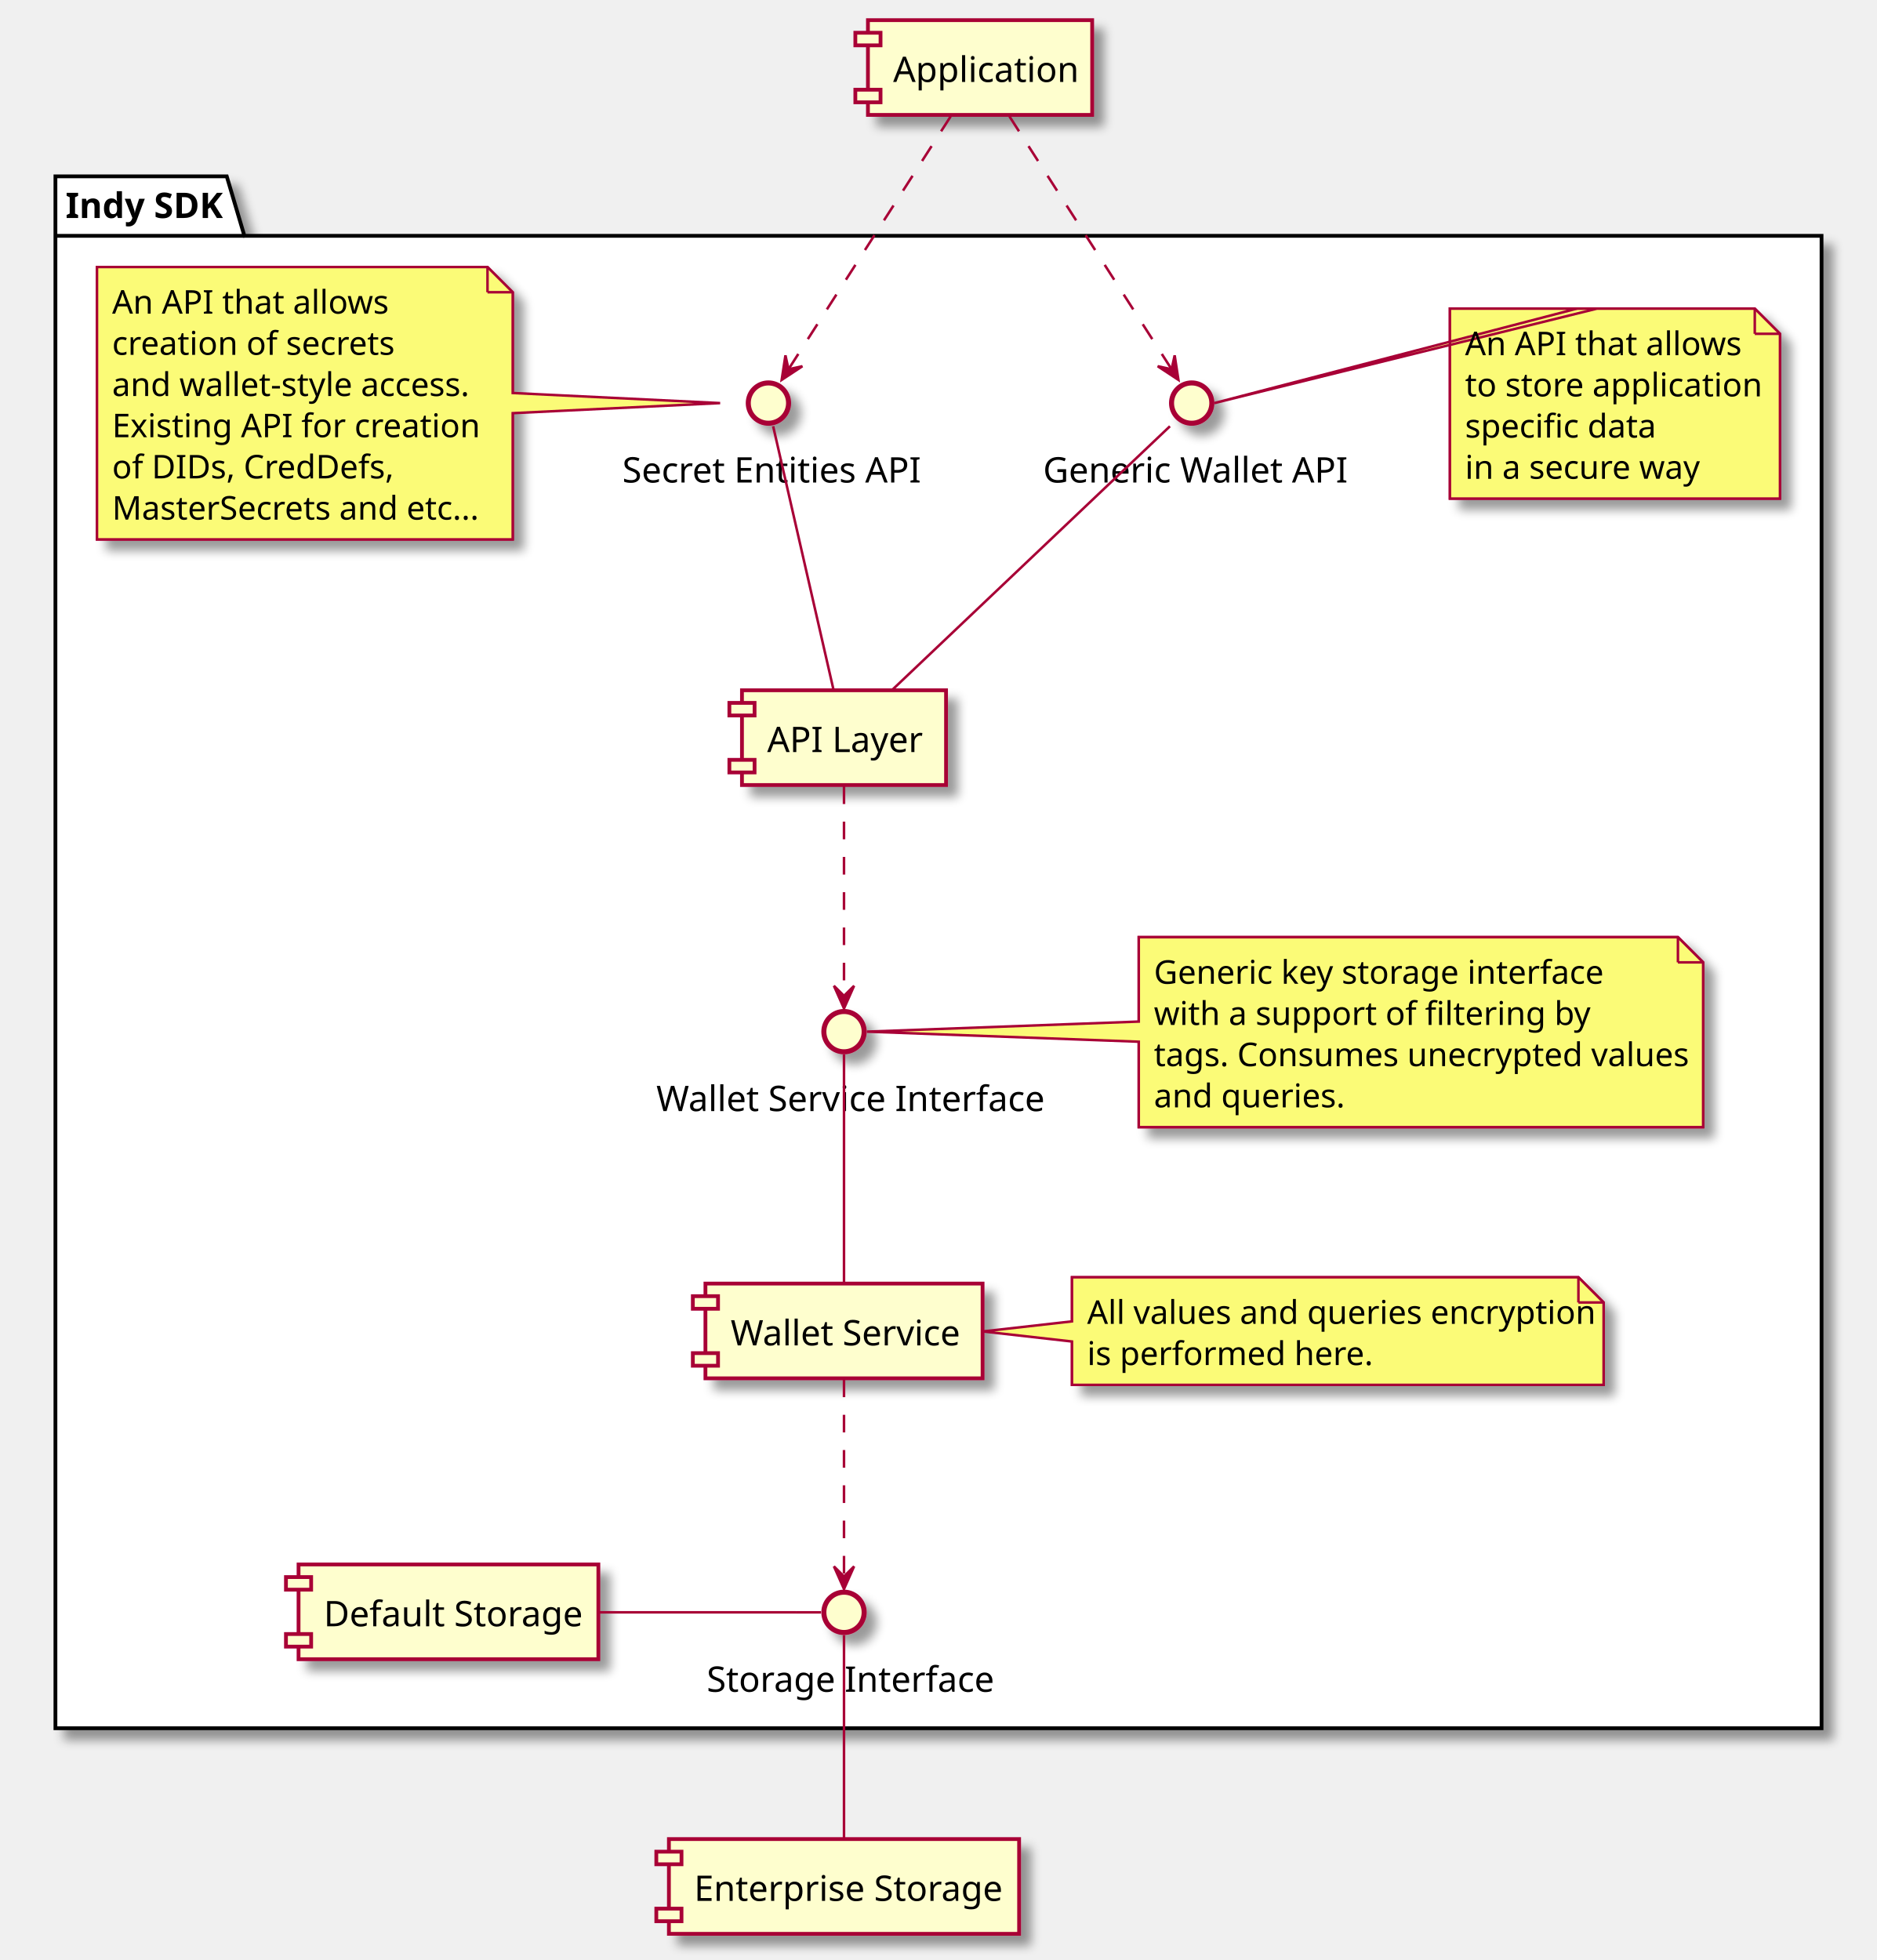
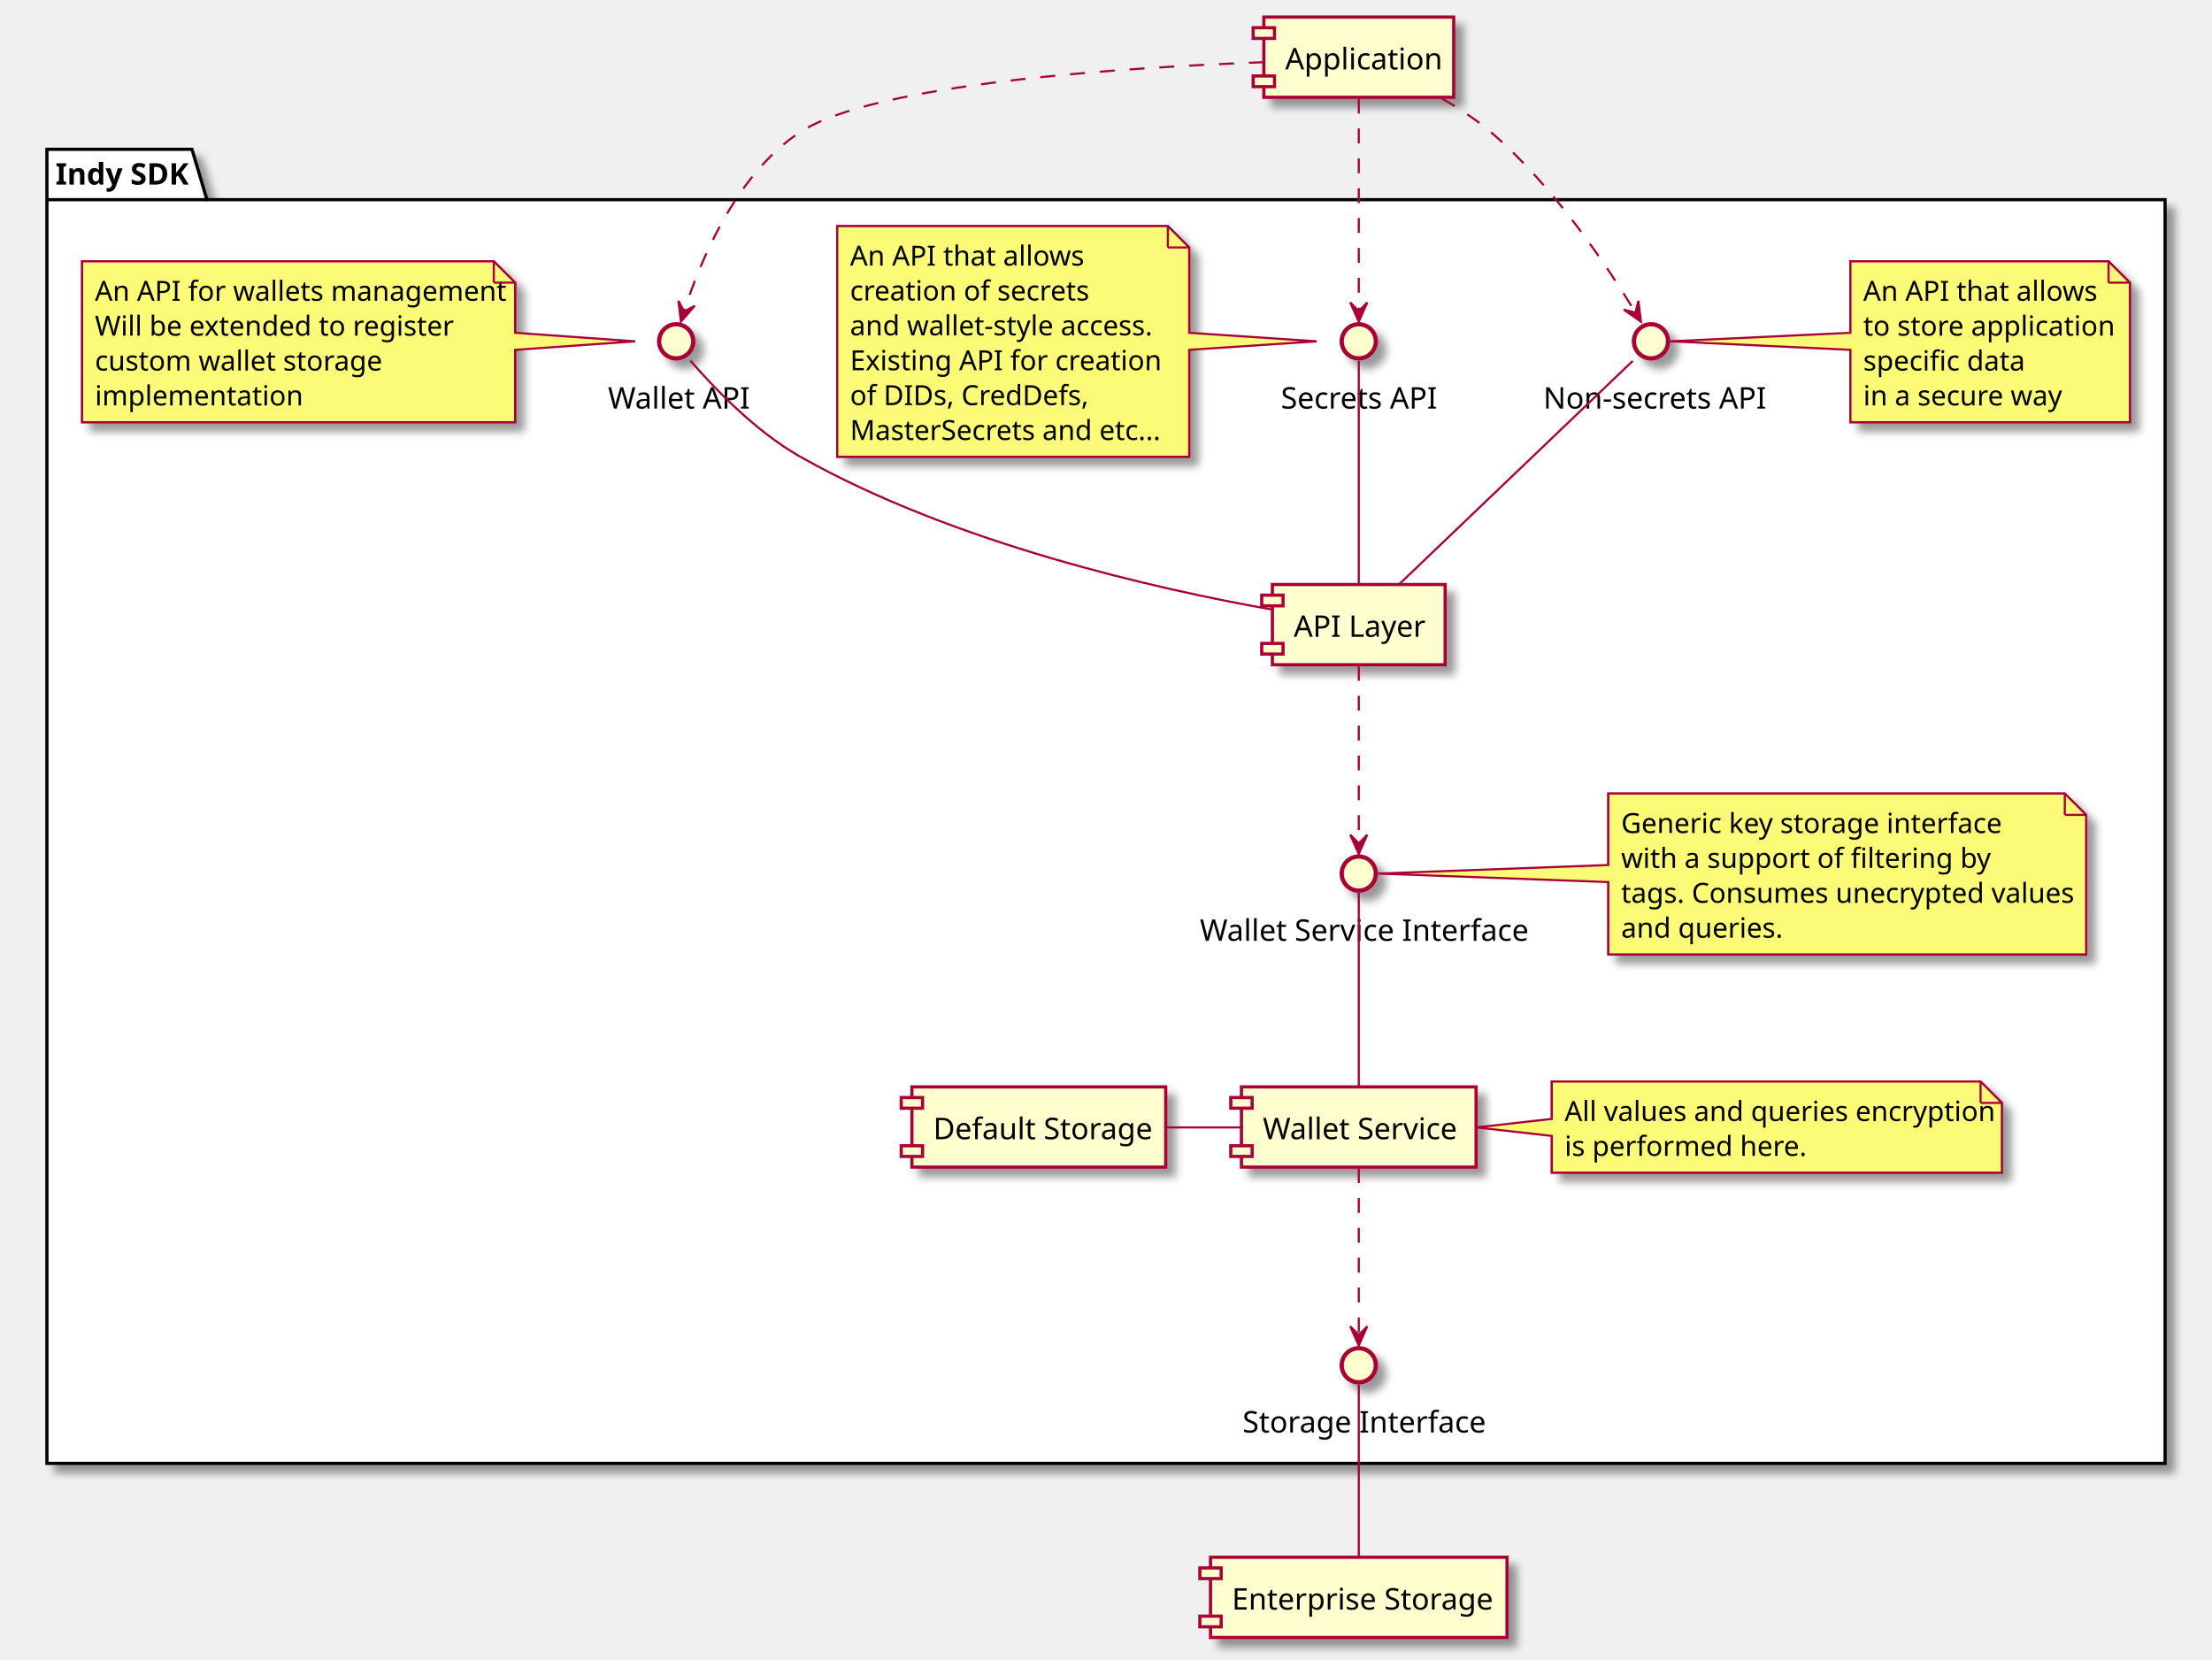
- <svg xmlns="http://www.w3.org/2000/svg" contentScriptType="application/ecmascript" contentStyleType="text/css" height="778px" preserveAspectRatio="none" style="width:745px;height:778px;" version="1.1" viewBox="0 0 745 778" width="745px" zoomAndPan="magnify">
+ <svg xmlns="http://www.w3.org/2000/svg" contentScriptType="application/ecmascript" contentStyleType="text/css" height="778px" preserveAspectRatio="none" style="width:1037px;height:778px;" version="1.1" viewBox="0 0 1037 778" width="1037px" zoomAndPan="magnify">
  <defs>
-     <filter height="300%" id="fohs0x2kjb52l" width="300%" x="-1" y="-1">
+     <filter height="300%" id="fo89j2b7kxt12" width="300%" x="-1" y="-1">
      <feGaussianBlur result="blurOut" stdDeviation="2.0" />
      <feColorMatrix in="blurOut" result="blurOut2" type="matrix" values="0 0 0 0 0 0 0 0 0 0 0 0 0 0 0 0 0 0 .4 0" />
      <feOffset dx="4.0" dy="4.0" in="blurOut2" result="blurOut3" />
      <feBlend in="SourceGraphic" in2="blurOut3" mode="normal" />
    </filter>
  </defs>
  <g>
-     <polygon fill="#FFFFFF" filter="url(#fohs0x2kjb52l)" points="22,70,90,70,97,93.609,723,93.609,723,686,22,686,22,70" style="stroke: #000000; stroke-width: 1.5;" />
+     <polygon fill="#FFFFFF" filter="url(#fo89j2b7kxt12)" points="22,70,90,70,97,93.609,1015,93.609,1015,686,22,686,22,70" style="stroke: #000000; stroke-width: 1.5;" />
    <line style="stroke: #000000; stroke-width: 1.5;" x1="22" x2="97" y1="93.609" y2="93.609" />
    <text fill="#000000" font-family="sans-serif" font-size="14" font-weight="bold" lengthAdjust="spacingAndGlyphs" textLength="62" x="26" y="86.533">Indy SDK</text>
-     <ellipse cx="473" cy="160" fill="#FEFECE" filter="url(#fohs0x2kjb52l)" rx="8" ry="8" style="stroke: #A80036; stroke-width: 2.0;" />
-     <text fill="#000000" font-family="sans-serif" font-size="14" lengthAdjust="spacingAndGlyphs" textLength="118" x="414" y="191.533">Generic Wallet API</text>
-     <polygon fill="#FBFB77" filter="url(#fohs0x2kjb52l)" points="575.5,122.5,575.5,197.906,706.5,197.906,706.5,132.5,696.5,122.5,575.5,122.5" style="stroke: #A80036; stroke-width: 1.0;" />
-     <polygon fill="#FBFB77" points="575.5,122.5,575.5,197.906,706.5,197.906,706.5,132.5,696.5,122.5,633.882,122.5,482.007,160,625.882,122.5,575.5,122.5" style="stroke: #A80036; stroke-width: 1.0;" />
-     <line style="stroke: #A80036; stroke-width: 1.0;" x1="696.5" x2="696.5" y1="122.5" y2="132.5" />
-     <line style="stroke: #A80036; stroke-width: 1.0;" x1="706.5" x2="696.5" y1="132.5" y2="132.5" />
-     <text fill="#000000" font-family="sans-serif" font-size="13" lengthAdjust="spacingAndGlyphs" textLength="107" x="581.5" y="140.995">An API that allows</text>
-     <text fill="#000000" font-family="sans-serif" font-size="13" lengthAdjust="spacingAndGlyphs" textLength="110" x="581.5" y="157.347">to store application</text>
-     <text fill="#000000" font-family="sans-serif" font-size="13" lengthAdjust="spacingAndGlyphs" textLength="73" x="581.5" y="173.698">specific data</text>
-     <text fill="#000000" font-family="sans-serif" font-size="13" lengthAdjust="spacingAndGlyphs" textLength="91" x="581.5" y="190.05">in a secure way</text>
-     <ellipse cx="305" cy="160" fill="#FEFECE" filter="url(#fohs0x2kjb52l)" rx="8" ry="8" style="stroke: #A80036; stroke-width: 2.0;" />
-     <text fill="#000000" font-family="sans-serif" font-size="14" lengthAdjust="spacingAndGlyphs" textLength="116" x="247" y="191.533">Secret Entities API</text>
-     <polygon fill="#FBFB77" filter="url(#fohs0x2kjb52l)" points="38.5,106,38.5,214.109,203.5,214.109,203.5,116,193.5,106,38.5,106" style="stroke: #A80036; stroke-width: 1.0;" />
-     <polygon fill="#FBFB77" points="38.5,106,38.5,214.109,203.5,214.109,203.5,164,285.829,160,203.5,156,203.5,116,193.5,106,38.5,106" style="stroke: #A80036; stroke-width: 1.0;" />
-     <line style="stroke: #A80036; stroke-width: 1.0;" x1="193.5" x2="193.5" y1="106" y2="116" />
-     <line style="stroke: #A80036; stroke-width: 1.0;" x1="203.5" x2="193.5" y1="116" y2="116" />
-     <text fill="#000000" font-family="sans-serif" font-size="13" lengthAdjust="spacingAndGlyphs" textLength="107" x="44.5" y="124.495">An API that allows</text>
-     <text fill="#000000" font-family="sans-serif" font-size="13" lengthAdjust="spacingAndGlyphs" textLength="107" x="44.5" y="140.847">creation of secrets</text>
-     <text fill="#000000" font-family="sans-serif" font-size="13" lengthAdjust="spacingAndGlyphs" textLength="140" x="44.5" y="157.198">and wallet-style access.</text>
-     <text fill="#000000" font-family="sans-serif" font-size="13" lengthAdjust="spacingAndGlyphs" textLength="140" x="44.5" y="173.55">Existing API for creation</text>
-     <text fill="#000000" font-family="sans-serif" font-size="13" lengthAdjust="spacingAndGlyphs" textLength="107" x="44.5" y="189.901">of DIDs, CredDefs,</text>
-     <text fill="#000000" font-family="sans-serif" font-size="13" lengthAdjust="spacingAndGlyphs" textLength="144" x="44.5" y="206.253">MasterSecrets and etc...</text>
-     <rect fill="#FEFECE" filter="url(#fohs0x2kjb52l)" height="37.609" style="stroke: #A80036; stroke-width: 1.5;" width="81" x="294.5" y="274" />
-     <rect fill="#FEFECE" height="5" style="stroke: #A80036; stroke-width: 1.5;" width="10" x="289.5" y="279" />
-     <rect fill="#FEFECE" height="5" style="stroke: #A80036; stroke-width: 1.5;" width="10" x="289.5" y="301.609" />
-     <text fill="#000000" font-family="sans-serif" font-size="14" lengthAdjust="spacingAndGlyphs" textLength="61" x="304.5" y="298.533">API Layer</text>
-     <ellipse cx="335" cy="409.5" fill="#FEFECE" filter="url(#fohs0x2kjb52l)" rx="8" ry="8" style="stroke: #A80036; stroke-width: 2.0;" />
-     <text fill="#000000" font-family="sans-serif" font-size="14" lengthAdjust="spacingAndGlyphs" textLength="149" x="260.5" y="441.033">Wallet Service Interface</text>
-     <polygon fill="#FBFB77" filter="url(#fohs0x2kjb52l)" points="452,372,452,447.406,676,447.406,676,382,666,372,452,372" style="stroke: #A80036; stroke-width: 1.0;" />
-     <polygon fill="#FBFB77" points="452,372,452,405.5,344.079,409.5,452,413.5,452,447.406,676,447.406,676,382,666,372,452,372" style="stroke: #A80036; stroke-width: 1.0;" />
-     <line style="stroke: #A80036; stroke-width: 1.0;" x1="666" x2="666" y1="372" y2="382" />
-     <line style="stroke: #A80036; stroke-width: 1.0;" x1="676" x2="666" y1="382" y2="382" />
-     <text fill="#000000" font-family="sans-serif" font-size="13" lengthAdjust="spacingAndGlyphs" textLength="170" x="458" y="390.495">Generic key storage interface</text>
-     <text fill="#000000" font-family="sans-serif" font-size="13" lengthAdjust="spacingAndGlyphs" textLength="158" x="458" y="406.847">with a support of filtering by</text>
-     <text fill="#000000" font-family="sans-serif" font-size="13" lengthAdjust="spacingAndGlyphs" textLength="203" x="458" y="423.198">tags. Consumes unecrypted values</text>
-     <text fill="#000000" font-family="sans-serif" font-size="13" lengthAdjust="spacingAndGlyphs" textLength="71" x="458" y="439.55">and queries.</text>
-     <rect fill="#FEFECE" filter="url(#fohs0x2kjb52l)" height="37.609" style="stroke: #A80036; stroke-width: 1.5;" width="110" x="280" y="509.5" />
-     <rect fill="#FEFECE" height="5" style="stroke: #A80036; stroke-width: 1.5;" width="10" x="275" y="514.5" />
-     <rect fill="#FEFECE" height="5" style="stroke: #A80036; stroke-width: 1.5;" width="10" x="275" y="537.109" />
-     <text fill="#000000" font-family="sans-serif" font-size="14" lengthAdjust="spacingAndGlyphs" textLength="90" x="290" y="534.033">Wallet Service</text>
-     <polygon fill="#FBFB77" filter="url(#fohs0x2kjb52l)" points="425.5,507,425.5,549.703,636.5,549.703,636.5,517,626.5,507,425.5,507" style="stroke: #A80036; stroke-width: 1.0;" />
-     <polygon fill="#FBFB77" points="425.5,507,425.5,524.5,390.125,528.5,425.5,532.5,425.5,549.703,636.5,549.703,636.5,517,626.5,507,425.5,507" style="stroke: #A80036; stroke-width: 1.0;" />
-     <line style="stroke: #A80036; stroke-width: 1.0;" x1="626.5" x2="626.5" y1="507" y2="517" />
-     <line style="stroke: #A80036; stroke-width: 1.0;" x1="636.5" x2="626.5" y1="517" y2="517" />
-     <text fill="#000000" font-family="sans-serif" font-size="13" lengthAdjust="spacingAndGlyphs" textLength="190" x="431.5" y="525.495">All values and queries encryption</text>
-     <text fill="#000000" font-family="sans-serif" font-size="13" lengthAdjust="spacingAndGlyphs" textLength="104" x="431.5" y="541.847">is performed here.</text>
-     <ellipse cx="335" cy="640" fill="#FEFECE" filter="url(#fohs0x2kjb52l)" rx="8" ry="8" style="stroke: #A80036; stroke-width: 2.0;" />
-     <text fill="#000000" font-family="sans-serif" font-size="14" lengthAdjust="spacingAndGlyphs" textLength="109" x="280.5" y="671.533">Storage Interface</text>
-     <rect fill="#FEFECE" filter="url(#fohs0x2kjb52l)" height="37.609" style="stroke: #A80036; stroke-width: 1.5;" width="119" x="118.5" y="621" />
-     <rect fill="#FEFECE" height="5" style="stroke: #A80036; stroke-width: 1.5;" width="10" x="113.5" y="626" />
-     <rect fill="#FEFECE" height="5" style="stroke: #A80036; stroke-width: 1.5;" width="10" x="113.5" y="648.609" />
-     <text fill="#000000" font-family="sans-serif" font-size="14" lengthAdjust="spacingAndGlyphs" textLength="99" x="128.5" y="645.533">Default Storage</text>
-     <rect fill="#FEFECE" filter="url(#fohs0x2kjb52l)" height="37.609" style="stroke: #A80036; stroke-width: 1.5;" width="89" x="344.5" y="8" />
-     <rect fill="#FEFECE" height="5" style="stroke: #A80036; stroke-width: 1.5;" width="10" x="339.5" y="13" />
-     <rect fill="#FEFECE" height="5" style="stroke: #A80036; stroke-width: 1.5;" width="10" x="339.5" y="35.609" />
-     <text fill="#000000" font-family="sans-serif" font-size="14" lengthAdjust="spacingAndGlyphs" textLength="69" x="354.5" y="32.533">Application</text>
-     <rect fill="#FEFECE" filter="url(#fohs0x2kjb52l)" height="37.609" style="stroke: #A80036; stroke-width: 1.5;" width="139" x="265.5" y="730" />
-     <rect fill="#FEFECE" height="5" style="stroke: #A80036; stroke-width: 1.5;" width="10" x="260.5" y="735" />
-     <rect fill="#FEFECE" height="5" style="stroke: #A80036; stroke-width: 1.5;" width="10" x="260.5" y="757.609" />
-     <text fill="#000000" font-family="sans-serif" font-size="14" lengthAdjust="spacingAndGlyphs" textLength="119" x="275.5" y="754.533">Enterprise Storage</text>
-     <path d="M400.68,46.215 C418.007,73.238 450.078,123.252 464.989,146.507 " fill="none" id="application-i_wallet_api" style="stroke: #A80036; stroke-width: 1.0; stroke-dasharray: 7.0,7.0;" />
-     <polygon fill="#A80036" points="467.734,150.787,466.245,141.051,465.036,146.577,459.51,145.369,467.734,150.787" style="stroke: #A80036; stroke-width: 1.0;" />
-     <path d="M377.32,46.215 C359.993,73.238 327.922,123.252 313.011,146.507 " fill="none" id="application-i_secrets_api" style="stroke: #A80036; stroke-width: 1.0; stroke-dasharray: 7.0,7.0;" />
-     <polygon fill="#A80036" points="310.266,150.787,318.49,145.369,312.964,146.577,311.755,141.051,310.266,150.787" style="stroke: #A80036; stroke-width: 1.0;" />
-     <path d="M464.367,169.195 C442.535,189.92 384.697,244.824 354.295,273.684 " fill="none" id="i_wallet_api-indy_api" style="stroke: #A80036; stroke-width: 1.0;" />
-     <path d="M306.877,169.195 C311.623,189.92 324.196,244.824 330.805,273.684 " fill="none" id="i_secrets_api-indy_api" style="stroke: #A80036; stroke-width: 1.0;" />
-     <path d="M335,312.143 C335,335.297 335,374.799 335,395.292 " fill="none" id="indy_api-i_wallet_service" style="stroke: #A80036; stroke-width: 1.0; stroke-dasharray: 7.0,7.0;" />
-     <polygon fill="#A80036" points="335,400.306,339,391.306,335,395.306,331,391.306,335,400.306" style="stroke: #A80036; stroke-width: 1.0;" />
-     <path d="M335,418.542 C335,437.128 335,483.445 335,509.307 " fill="none" id="i_wallet_service-wallet_service" style="stroke: #A80036; stroke-width: 1.0;" />
-     <path d="M335,547.582 C335,569.569 335,606.159 335,625.715 " fill="none" id="wallet_service-i_storage_api" style="stroke: #A80036; stroke-width: 1.0; stroke-dasharray: 7.0,7.0;" />
-     <polygon fill="#A80036" points="335,630.753,339,621.753,335,625.753,331,621.753,335,630.753" style="stroke: #A80036; stroke-width: 1.0;" />
-     <path d="M237.599,640 C265.417,640 296.696,640 315.875,640 " fill="none" id="default_storage-i_storage_api" style="stroke: #A80036; stroke-width: 1.0;" />
-     <line style="stroke: #A80036; stroke-width: 1.0;" x1="315.875" x2="325.883" y1="640" y2="640" />
-     <path d="M335,649.042 C335,666.053 335,706.05 335,729.657 " fill="none" id="i_storage_api-enterprise_storage" style="stroke: #A80036; stroke-width: 1.0;" />
+     <ellipse cx="774" cy="160" fill="#FEFECE" filter="url(#fo89j2b7kxt12)" rx="8" ry="8" style="stroke: #A80036; stroke-width: 2.0;" />
+     <text fill="#000000" font-family="sans-serif" font-size="14" lengthAdjust="spacingAndGlyphs" textLength="101" x="723.5" y="191.533">Non-secrets API</text>
+     <polygon fill="#FBFB77" filter="url(#fo89j2b7kxt12)" points="867.5,122.5,867.5,197.906,998.5,197.906,998.5,132.5,988.5,122.5,867.5,122.5" style="stroke: #A80036; stroke-width: 1.0;" />
+     <polygon fill="#FBFB77" points="867.5,122.5,867.5,156,783.001,160,867.5,164,867.5,197.906,998.5,197.906,998.5,132.5,988.5,122.5,867.5,122.5" style="stroke: #A80036; stroke-width: 1.0;" />
+     <line style="stroke: #A80036; stroke-width: 1.0;" x1="988.5" x2="988.5" y1="122.5" y2="132.5" />
+     <line style="stroke: #A80036; stroke-width: 1.0;" x1="998.5" x2="988.5" y1="132.5" y2="132.5" />
+     <text fill="#000000" font-family="sans-serif" font-size="13" lengthAdjust="spacingAndGlyphs" textLength="107" x="873.5" y="140.995">An API that allows</text>
+     <text fill="#000000" font-family="sans-serif" font-size="13" lengthAdjust="spacingAndGlyphs" textLength="110" x="873.5" y="157.347">to store application</text>
+     <text fill="#000000" font-family="sans-serif" font-size="13" lengthAdjust="spacingAndGlyphs" textLength="73" x="873.5" y="173.698">specific data</text>
+     <text fill="#000000" font-family="sans-serif" font-size="13" lengthAdjust="spacingAndGlyphs" textLength="91" x="873.5" y="190.05">in a secure way</text>
+     <ellipse cx="637" cy="160" fill="#FEFECE" filter="url(#fo89j2b7kxt12)" rx="8" ry="8" style="stroke: #A80036; stroke-width: 2.0;" />
+     <text fill="#000000" font-family="sans-serif" font-size="14" lengthAdjust="spacingAndGlyphs" textLength="73" x="600.5" y="191.533">Secrets API</text>
+     <polygon fill="#FBFB77" filter="url(#fo89j2b7kxt12)" points="392.5,106,392.5,214.109,557.5,214.109,557.5,116,547.5,106,392.5,106" style="stroke: #A80036; stroke-width: 1.0;" />
+     <polygon fill="#FBFB77" points="392.5,106,392.5,214.109,557.5,214.109,557.5,164,617.307,160,557.5,156,557.5,116,547.5,106,392.5,106" style="stroke: #A80036; stroke-width: 1.0;" />
+     <line style="stroke: #A80036; stroke-width: 1.0;" x1="547.5" x2="547.5" y1="106" y2="116" />
+     <line style="stroke: #A80036; stroke-width: 1.0;" x1="557.5" x2="547.5" y1="116" y2="116" />
+     <text fill="#000000" font-family="sans-serif" font-size="13" lengthAdjust="spacingAndGlyphs" textLength="107" x="398.5" y="124.495">An API that allows</text>
+     <text fill="#000000" font-family="sans-serif" font-size="13" lengthAdjust="spacingAndGlyphs" textLength="107" x="398.5" y="140.847">creation of secrets</text>
+     <text fill="#000000" font-family="sans-serif" font-size="13" lengthAdjust="spacingAndGlyphs" textLength="140" x="398.5" y="157.198">and wallet-style access.</text>
+     <text fill="#000000" font-family="sans-serif" font-size="13" lengthAdjust="spacingAndGlyphs" textLength="140" x="398.5" y="173.55">Existing API for creation</text>
+     <text fill="#000000" font-family="sans-serif" font-size="13" lengthAdjust="spacingAndGlyphs" textLength="107" x="398.5" y="189.901">of DIDs, CredDefs,</text>
+     <text fill="#000000" font-family="sans-serif" font-size="13" lengthAdjust="spacingAndGlyphs" textLength="144" x="398.5" y="206.253">MasterSecrets and etc...</text>
+     <ellipse cx="317" cy="160" fill="#FEFECE" filter="url(#fo89j2b7kxt12)" rx="8" ry="8" style="stroke: #A80036; stroke-width: 2.0;" />
+     <text fill="#000000" font-family="sans-serif" font-size="14" lengthAdjust="spacingAndGlyphs" textLength="64" x="285" y="191.533">Wallet API</text>
+     <polygon fill="#FBFB77" filter="url(#fo89j2b7kxt12)" points="38.5,122.5,38.5,197.906,241.5,197.906,241.5,132.5,231.5,122.5,38.5,122.5" style="stroke: #A80036; stroke-width: 1.0;" />
+     <polygon fill="#FBFB77" points="38.5,122.5,38.5,197.906,241.5,197.906,241.5,164,297.775,160,241.5,156,241.5,132.5,231.5,122.5,38.5,122.5" style="stroke: #A80036; stroke-width: 1.0;" />
+     <line style="stroke: #A80036; stroke-width: 1.0;" x1="231.5" x2="231.5" y1="122.5" y2="132.5" />
+     <line style="stroke: #A80036; stroke-width: 1.0;" x1="241.5" x2="231.5" y1="132.5" y2="132.5" />
+     <text fill="#000000" font-family="sans-serif" font-size="13" lengthAdjust="spacingAndGlyphs" textLength="182" x="44.5" y="140.995">An API for wallets management</text>
+     <text fill="#000000" font-family="sans-serif" font-size="13" lengthAdjust="spacingAndGlyphs" textLength="159" x="44.5" y="157.347">Will be extended to register</text>
+     <text fill="#000000" font-family="sans-serif" font-size="13" lengthAdjust="spacingAndGlyphs" textLength="127" x="44.5" y="173.698">custom wallet storage</text>
+     <text fill="#000000" font-family="sans-serif" font-size="13" lengthAdjust="spacingAndGlyphs" textLength="88" x="44.5" y="190.05">implementation</text>
+     <rect fill="#FEFECE" filter="url(#fo89j2b7kxt12)" height="37.609" style="stroke: #A80036; stroke-width: 1.5;" width="81" x="596.5" y="274" />
+     <rect fill="#FEFECE" height="5" style="stroke: #A80036; stroke-width: 1.5;" width="10" x="591.5" y="279" />
+     <rect fill="#FEFECE" height="5" style="stroke: #A80036; stroke-width: 1.5;" width="10" x="591.5" y="301.609" />
+     <text fill="#000000" font-family="sans-serif" font-size="14" lengthAdjust="spacingAndGlyphs" textLength="61" x="606.5" y="298.533">API Layer</text>
+     <ellipse cx="637" cy="409.5" fill="#FEFECE" filter="url(#fo89j2b7kxt12)" rx="8" ry="8" style="stroke: #A80036; stroke-width: 2.0;" />
+     <text fill="#000000" font-family="sans-serif" font-size="14" lengthAdjust="spacingAndGlyphs" textLength="149" x="562.5" y="441.033">Wallet Service Interface</text>
+     <polygon fill="#FBFB77" filter="url(#fo89j2b7kxt12)" points="754,372,754,447.406,978,447.406,978,382,968,372,754,372" style="stroke: #A80036; stroke-width: 1.0;" />
+     <polygon fill="#FBFB77" points="754,372,754,405.5,646.079,409.5,754,413.5,754,447.406,978,447.406,978,382,968,372,754,372" style="stroke: #A80036; stroke-width: 1.0;" />
+     <line style="stroke: #A80036; stroke-width: 1.0;" x1="968" x2="968" y1="372" y2="382" />
+     <line style="stroke: #A80036; stroke-width: 1.0;" x1="978" x2="968" y1="382" y2="382" />
+     <text fill="#000000" font-family="sans-serif" font-size="13" lengthAdjust="spacingAndGlyphs" textLength="170" x="760" y="390.495">Generic key storage interface</text>
+     <text fill="#000000" font-family="sans-serif" font-size="13" lengthAdjust="spacingAndGlyphs" textLength="158" x="760" y="406.847">with a support of filtering by</text>
+     <text fill="#000000" font-family="sans-serif" font-size="13" lengthAdjust="spacingAndGlyphs" textLength="203" x="760" y="423.198">tags. Consumes unecrypted values</text>
+     <text fill="#000000" font-family="sans-serif" font-size="13" lengthAdjust="spacingAndGlyphs" textLength="71" x="760" y="439.55">and queries.</text>
+     <rect fill="#FEFECE" filter="url(#fo89j2b7kxt12)" height="37.609" style="stroke: #A80036; stroke-width: 1.5;" width="110" x="582" y="509.5" />
+     <rect fill="#FEFECE" height="5" style="stroke: #A80036; stroke-width: 1.5;" width="10" x="577" y="514.5" />
+     <rect fill="#FEFECE" height="5" style="stroke: #A80036; stroke-width: 1.5;" width="10" x="577" y="537.109" />
+     <text fill="#000000" font-family="sans-serif" font-size="14" lengthAdjust="spacingAndGlyphs" textLength="90" x="592" y="534.033">Wallet Service</text>
+     <polygon fill="#FBFB77" filter="url(#fo89j2b7kxt12)" points="727.5,507,727.5,549.703,938.5,549.703,938.5,517,928.5,507,727.5,507" style="stroke: #A80036; stroke-width: 1.0;" />
+     <polygon fill="#FBFB77" points="727.5,507,727.5,524.5,692.125,528.5,727.5,532.5,727.5,549.703,938.5,549.703,938.5,517,928.5,507,727.5,507" style="stroke: #A80036; stroke-width: 1.0;" />
+     <line style="stroke: #A80036; stroke-width: 1.0;" x1="928.5" x2="928.5" y1="507" y2="517" />
+     <line style="stroke: #A80036; stroke-width: 1.0;" x1="938.5" x2="928.5" y1="517" y2="517" />
+     <text fill="#000000" font-family="sans-serif" font-size="13" lengthAdjust="spacingAndGlyphs" textLength="190" x="733.5" y="525.495">All values and queries encryption</text>
+     <text fill="#000000" font-family="sans-serif" font-size="13" lengthAdjust="spacingAndGlyphs" textLength="104" x="733.5" y="541.847">is performed here.</text>
+     <ellipse cx="637" cy="640" fill="#FEFECE" filter="url(#fo89j2b7kxt12)" rx="8" ry="8" style="stroke: #A80036; stroke-width: 2.0;" />
+     <text fill="#000000" font-family="sans-serif" font-size="14" lengthAdjust="spacingAndGlyphs" textLength="109" x="582.5" y="671.533">Storage Interface</text>
+     <rect fill="#FEFECE" filter="url(#fo89j2b7kxt12)" height="37.609" style="stroke: #A80036; stroke-width: 1.5;" width="119" x="427.5" y="509.5" />
+     <rect fill="#FEFECE" height="5" style="stroke: #A80036; stroke-width: 1.5;" width="10" x="422.5" y="514.5" />
+     <rect fill="#FEFECE" height="5" style="stroke: #A80036; stroke-width: 1.5;" width="10" x="422.5" y="537.109" />
+     <text fill="#000000" font-family="sans-serif" font-size="14" lengthAdjust="spacingAndGlyphs" textLength="99" x="437.5" y="534.033">Default Storage</text>
+     <rect fill="#FEFECE" filter="url(#fo89j2b7kxt12)" height="37.609" style="stroke: #A80036; stroke-width: 1.5;" width="89" x="592.5" y="8" />
+     <rect fill="#FEFECE" height="5" style="stroke: #A80036; stroke-width: 1.5;" width="10" x="587.5" y="13" />
+     <rect fill="#FEFECE" height="5" style="stroke: #A80036; stroke-width: 1.5;" width="10" x="587.5" y="35.609" />
+     <text fill="#000000" font-family="sans-serif" font-size="14" lengthAdjust="spacingAndGlyphs" textLength="69" x="602.5" y="32.533">Application</text>
+     <rect fill="#FEFECE" filter="url(#fo89j2b7kxt12)" height="37.609" style="stroke: #A80036; stroke-width: 1.5;" width="139" x="567.5" y="730" />
+     <rect fill="#FEFECE" height="5" style="stroke: #A80036; stroke-width: 1.5;" width="10" x="562.5" y="735" />
+     <rect fill="#FEFECE" height="5" style="stroke: #A80036; stroke-width: 1.5;" width="10" x="562.5" y="757.609" />
+     <text fill="#000000" font-family="sans-serif" font-size="14" lengthAdjust="spacingAndGlyphs" textLength="119" x="577.5" y="754.533">Enterprise Storage</text>
+     <path d="M675.981,46.171 C684,50.768 692.094,56.098 699,62 C728.815,87.477 754.559,126.521 766.651,146.41 " fill="none" id="application-i_non_secrets_api" style="stroke: #A80036; stroke-width: 1.0; stroke-dasharray: 7.0,7.0;" />
+     <polygon fill="#A80036" points="769.291,150.808,768.087,141.033,766.717,146.521,761.229,145.151,769.291,150.808" style="stroke: #A80036; stroke-width: 1.0;" />
+     <path d="M637,46.215 C637,72.9 637,122.006 637,145.623 " fill="none" id="application-i_secrets_api" style="stroke: #A80036; stroke-width: 1.0; stroke-dasharray: 7.0,7.0;" />
+     <polygon fill="#A80036" points="637,150.787,641,141.787,637,145.787,633,141.787,637,150.787" style="stroke: #A80036; stroke-width: 1.0;" />
+     <path d="M592.461,29.152 C527.278,31.602 409.855,39.141 375,62 C344.447,82.038 327.653,124.25 320.769,145.774 " fill="none" id="application-i_wallet_api" style="stroke: #A80036; stroke-width: 1.0; stroke-dasharray: 7.0,7.0;" />
+     <polygon fill="#A80036" points="319.229,150.774,325.7,143.35,320.7,145.995,318.055,140.995,319.229,150.774" style="stroke: #A80036; stroke-width: 1.0;" />
+     <path d="M637,169.195 C637,189.92 637,244.824 637,273.684 " fill="none" id="i_secrets_api-indy_api" style="stroke: #A80036; stroke-width: 1.0;" />
+     <path d="M323.65,169.043 C333.638,180.619 353.63,201.91 375,214 C447.08,254.78 542.629,276.207 596.161,285.717 " fill="none" id="i_wallet_api-indy_api" style="stroke: #A80036; stroke-width: 1.0;" />
+     <path d="M765.43,169.195 C743.756,189.92 686.337,244.824 656.155,273.684 " fill="none" id="i_non_secrets_api-indy_api" style="stroke: #A80036; stroke-width: 1.0;" />
+     <path d="M637,312.143 C637,335.297 637,374.799 637,395.292 " fill="none" id="indy_api-i_wallet_service" style="stroke: #A80036; stroke-width: 1.0; stroke-dasharray: 7.0,7.0;" />
+     <polygon fill="#A80036" points="637,400.306,641,391.306,637,395.306,633,391.306,637,400.306" style="stroke: #A80036; stroke-width: 1.0;" />
+     <path d="M637,418.542 C637,437.128 637,483.445 637,509.307 " fill="none" id="i_wallet_service-wallet_service" style="stroke: #A80036; stroke-width: 1.0;" />
+     <path d="M637,547.582 C637,569.569 637,606.159 637,625.715 " fill="none" id="wallet_service-i_storage_api" style="stroke: #A80036; stroke-width: 1.0; stroke-dasharray: 7.0,7.0;" />
+     <polygon fill="#A80036" points="637,630.753,641,621.753,637,625.753,633,621.753,637,630.753" style="stroke: #A80036; stroke-width: 1.0;" />
+     <path d="M546.766,528.5 C558.397,528.5 570.029,528.5 581.661,528.5 " fill="none" id="default_storage-wallet_service" style="stroke: #A80036; stroke-width: 1.0;" />
+     <path d="M637,649.042 C637,666.053 637,706.05 637,729.657 " fill="none" id="i_storage_api-enterprise_storage" style="stroke: #A80036; stroke-width: 1.0;" />
  </g>
</svg>
